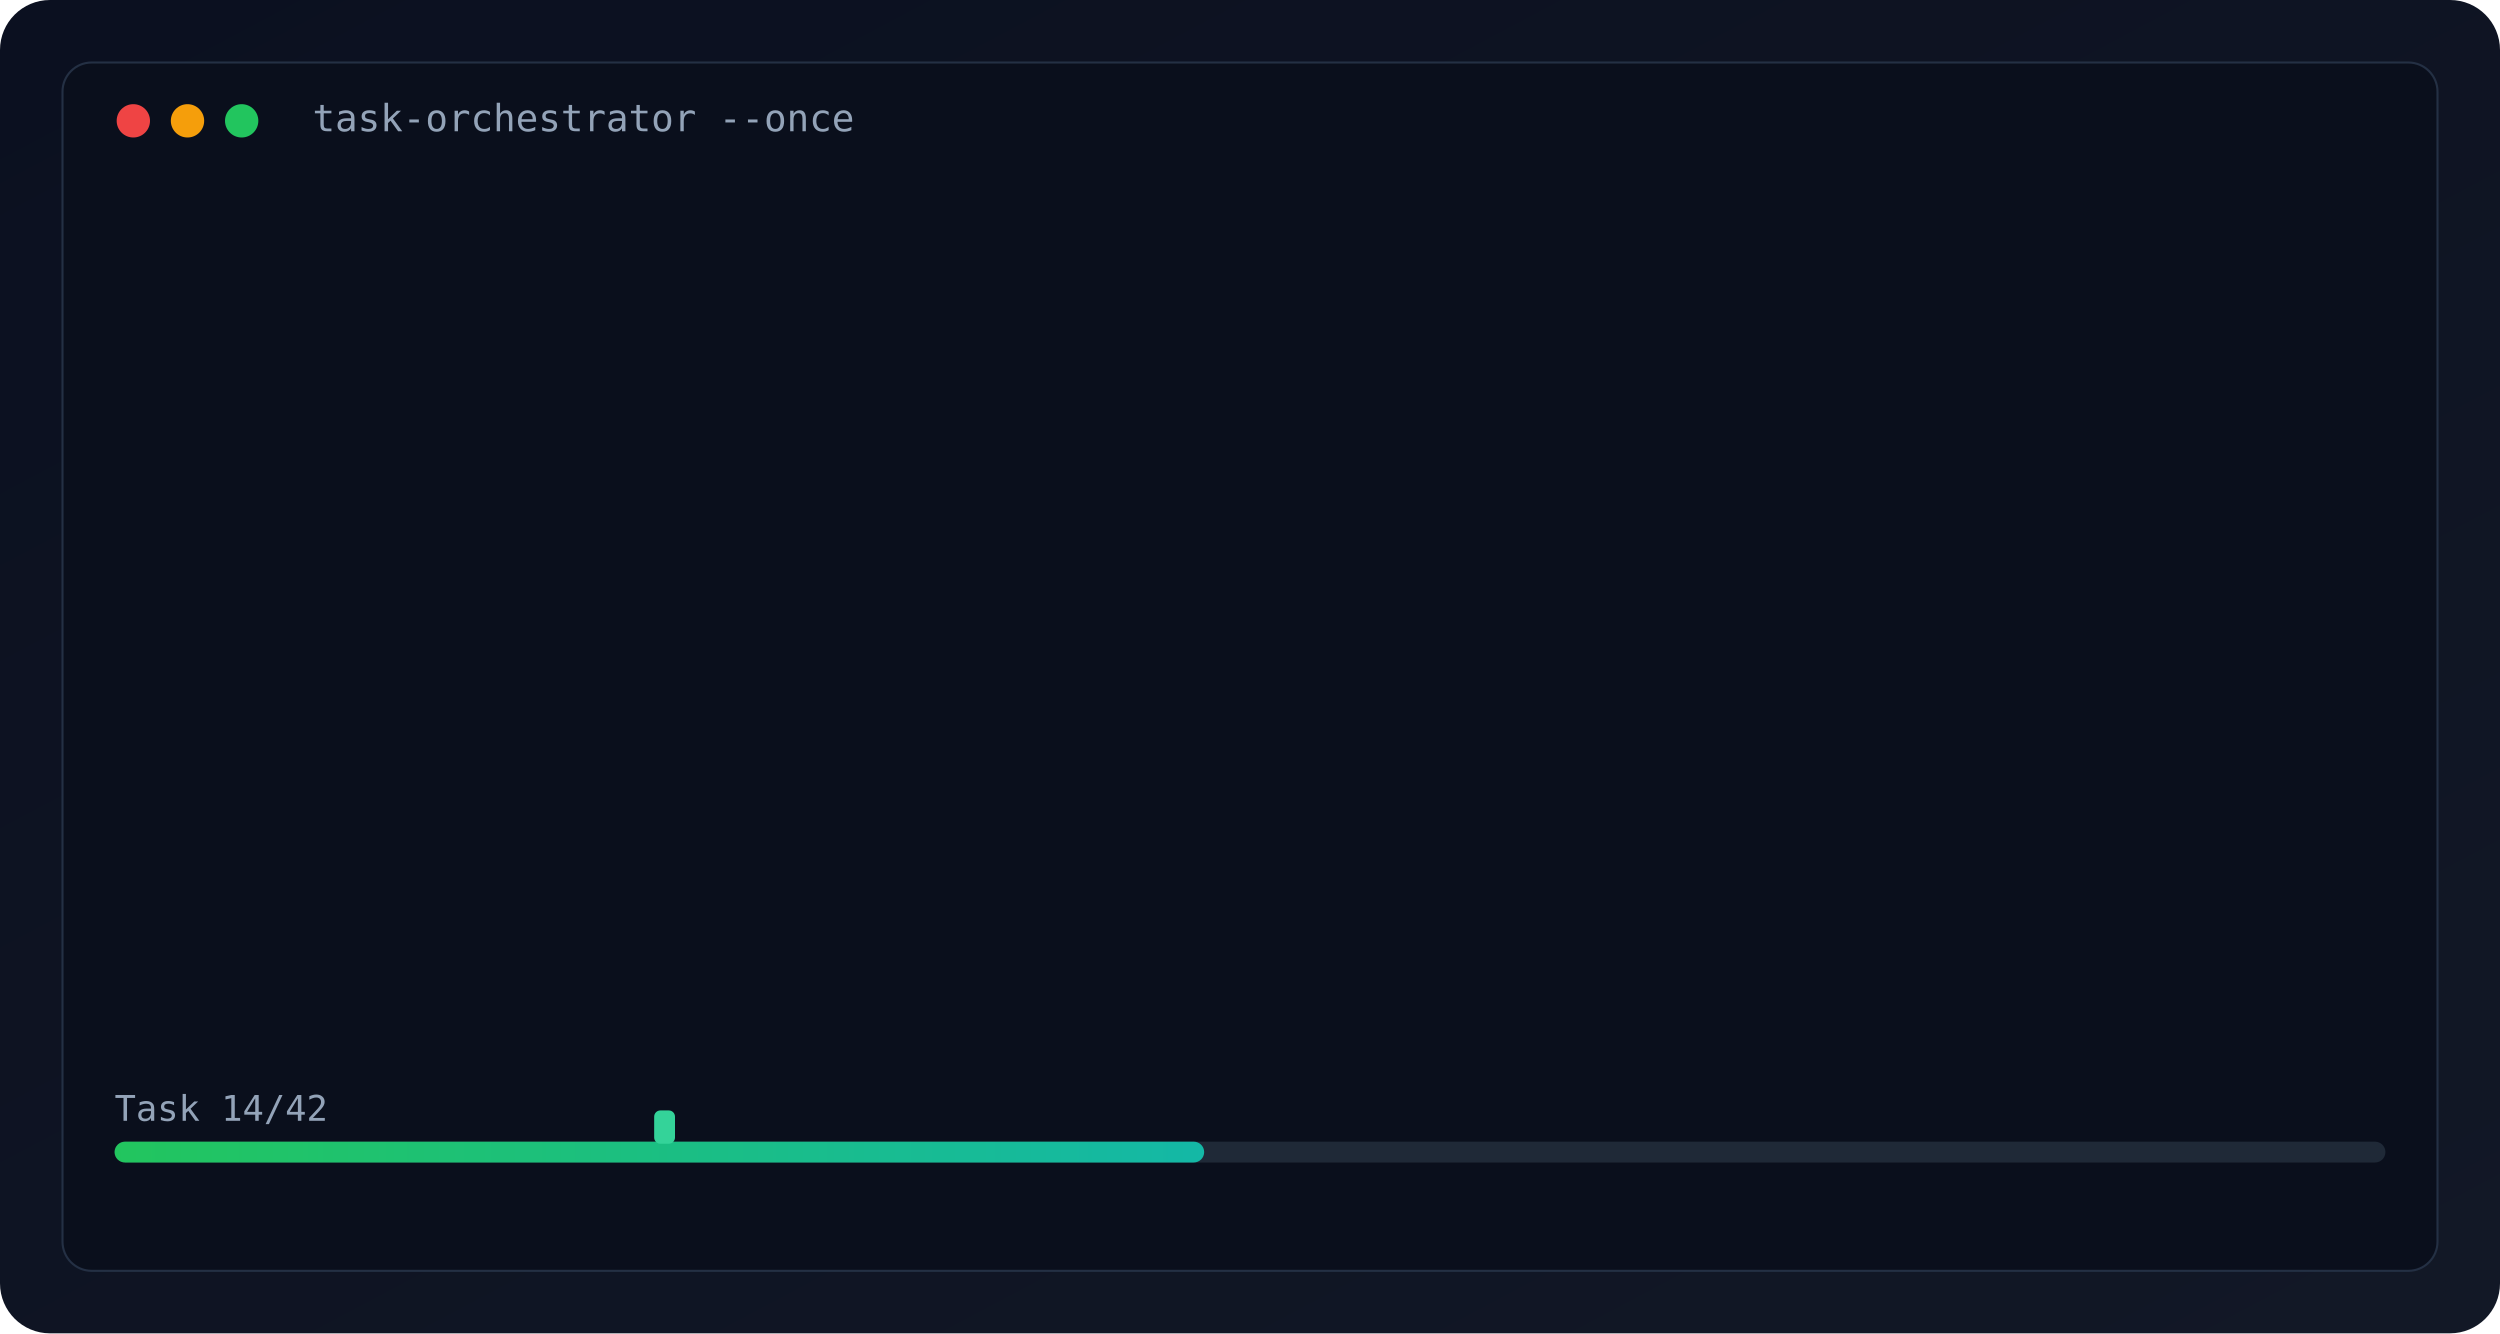
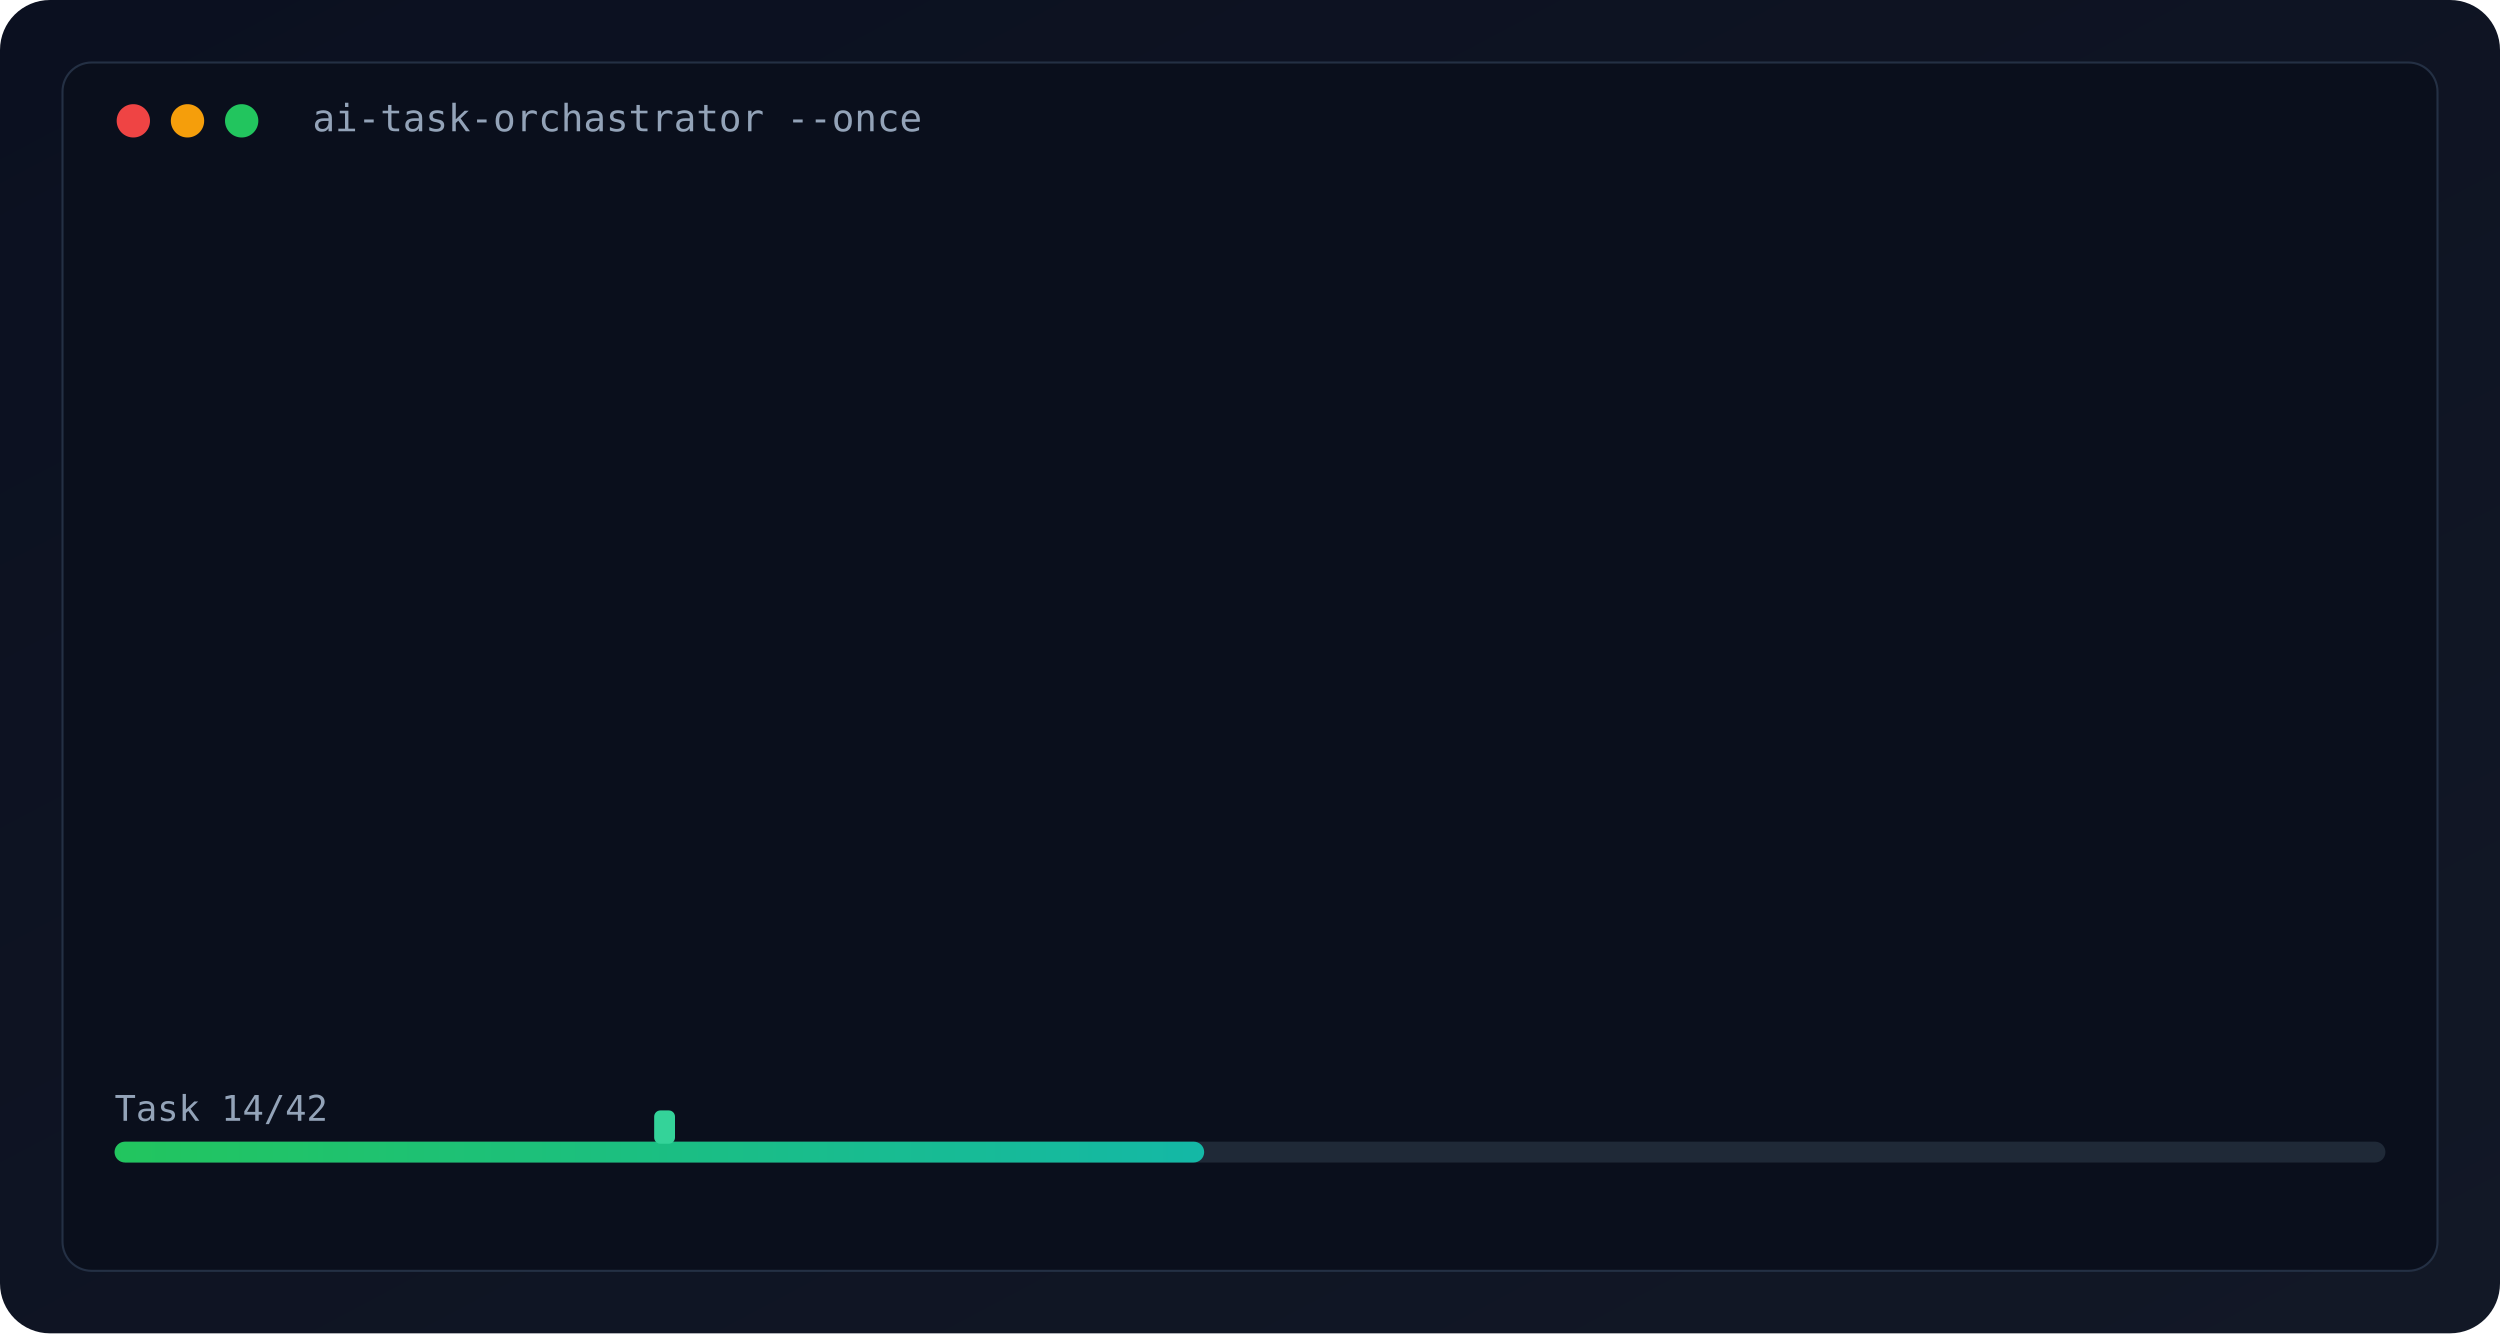
<svg xmlns="http://www.w3.org/2000/svg" width="1200" height="640" viewBox="0 0 1200 640" role="img" aria-labelledby="title desc">
  <defs>
    <linearGradient id="bg" x1="0" x2="1" y1="0" y2="1">
      <stop offset="0%" stop-color="#0b1020" />
      <stop offset="100%" stop-color="#121826" />
    </linearGradient>
    <linearGradient id="ok" x1="0" x2="1" y1="0" y2="0">
      <stop offset="0%" stop-color="#22c55e" />
      <stop offset="100%" stop-color="#14b8a6" />
    </linearGradient>
    <style>
      .mono { font-family: Consolas, 'Cascadia Code', Menlo, monospace; }
      .muted { fill: #93a3b8; }
      .txt { fill: #e5e7eb; }
      .ok { fill: #34d399; }
      .warn { fill: #f59e0b; }
      .line { opacity: 0; animation: fadein 12s infinite; }
      .l1 { animation-delay: 0s; }
      .l2 { animation-delay: 1.1s; }
      .l3 { animation-delay: 2.1s; }
      .l4 { animation-delay: 3.2s; }
      .l5 { animation-delay: 4.2s; }
      .l6 { animation-delay: 5.2s; }
      .l7 { animation-delay: 6.4s; }
      .l8 { animation-delay: 7.6s; }
      .l9 { animation-delay: 8.7s; }
      .l10 { animation-delay: 9.6s; }
      @keyframes fadein {
        0% { opacity: 0; }
        10% { opacity: 1; }
        80% { opacity: 1; }
        100% { opacity: 0; }
      }
      .pulse { animation: pulse 1.4s ease-in-out infinite; }
      @keyframes pulse {
        0%,100% { opacity: 0.35; }
        50% { opacity: 1; }
      }
    </style>
  </defs>
  <rect width="1200" height="640" rx="24" fill="url(#bg)" />
  <rect x="30" y="30" width="1140" height="580" rx="14" fill="#0a0f1c" stroke="#243044" />
  <circle cx="64" cy="58" r="8" fill="#ef4444" />
  <circle cx="90" cy="58" r="8" fill="#f59e0b" />
  <circle cx="116" cy="58" r="8" fill="#22c55e" />
-   <text x="150" y="63" class="mono muted" font-size="18">task-orchestrator --once</text>
+   <text x="150" y="63" class="mono muted" font-size="18">ai-task-orchastrator --once</text>
  <g transform="translate(54,105)">
    <text x="0" y="0" class="mono txt line l1" font-size="23">[15:41:05] Providers: claude=available | copilot=available | ollama=available</text>
    <text x="0" y="42" class="mono txt line l2" font-size="23">[15:41:05] Starting task: Add rate limit fallback docs</text>
    <text x="0" y="84" class="mono txt line l3" font-size="23">[15:41:06] Using provider: claude</text>
    <text x="0" y="126" class="mono warn line l4" font-size="23">[15:41:13] claude rate-limited (429). Cooling down 300s.</text>
    <text x="0" y="168" class="mono txt line l5" font-size="23">[15:41:13] Rotating to next provider: copilot</text>
    <text x="0" y="210" class="mono txt line l6" font-size="23">[15:41:26] verify: python -m unittest discover -s tests</text>
    <text x="0" y="252" class="mono ok line l7" font-size="23">[15:41:29] Task marked complete</text>
    <text x="0" y="294" class="mono txt line l8" font-size="23">[15:41:29] Progress: 14/42 (33%) ETA ~1h 12m</text>
    <text x="0" y="336" class="mono txt line l9" font-size="23">[15:41:29] Auto-commit: Task: Add rate limit fallback docs</text>
    <text x="0" y="378" class="mono ok line l10" font-size="23">[15:41:29] Done. Next task in 45s</text>
  </g>
  <rect x="55" y="548" width="1090" height="10" rx="5" fill="#1f2937" />
  <rect x="55" y="548" width="523" height="10" rx="5" fill="url(#ok)" />
  <text x="55" y="538" class="mono muted" font-size="17">Task 14/42</text>
  <rect x="314" y="533" width="10" height="16" rx="3" fill="#34d399" class="pulse" />
</svg>
